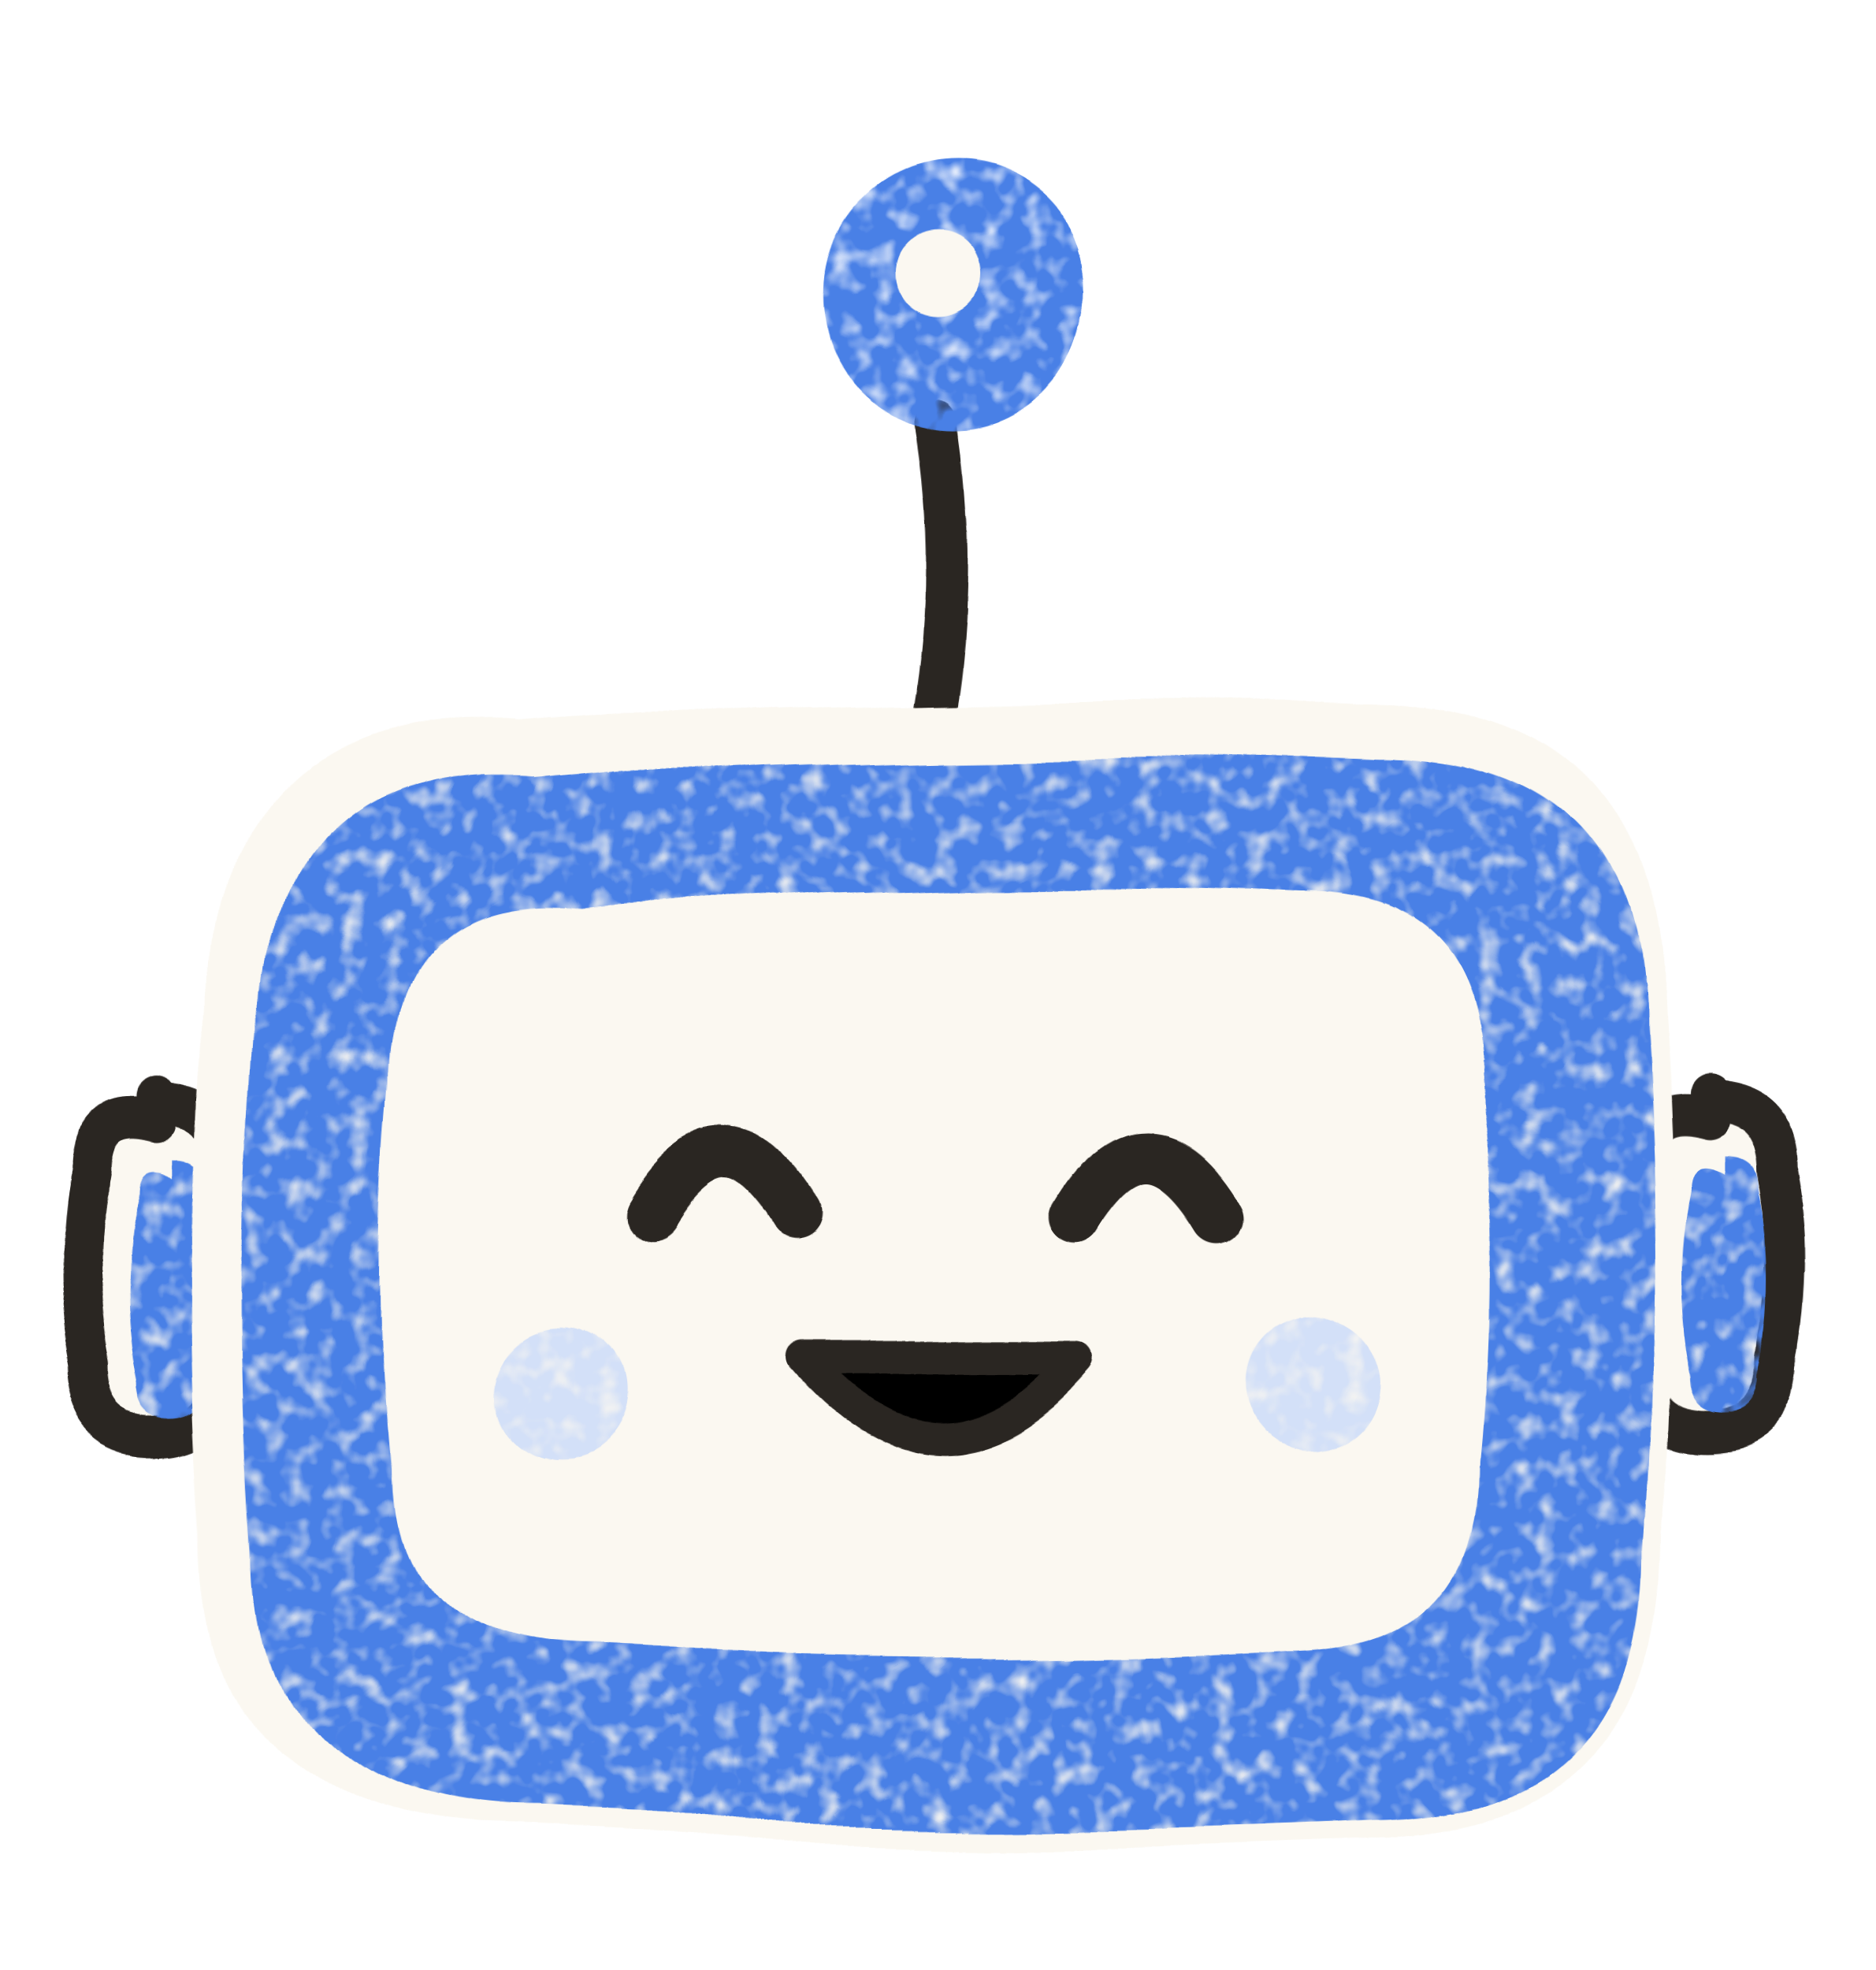
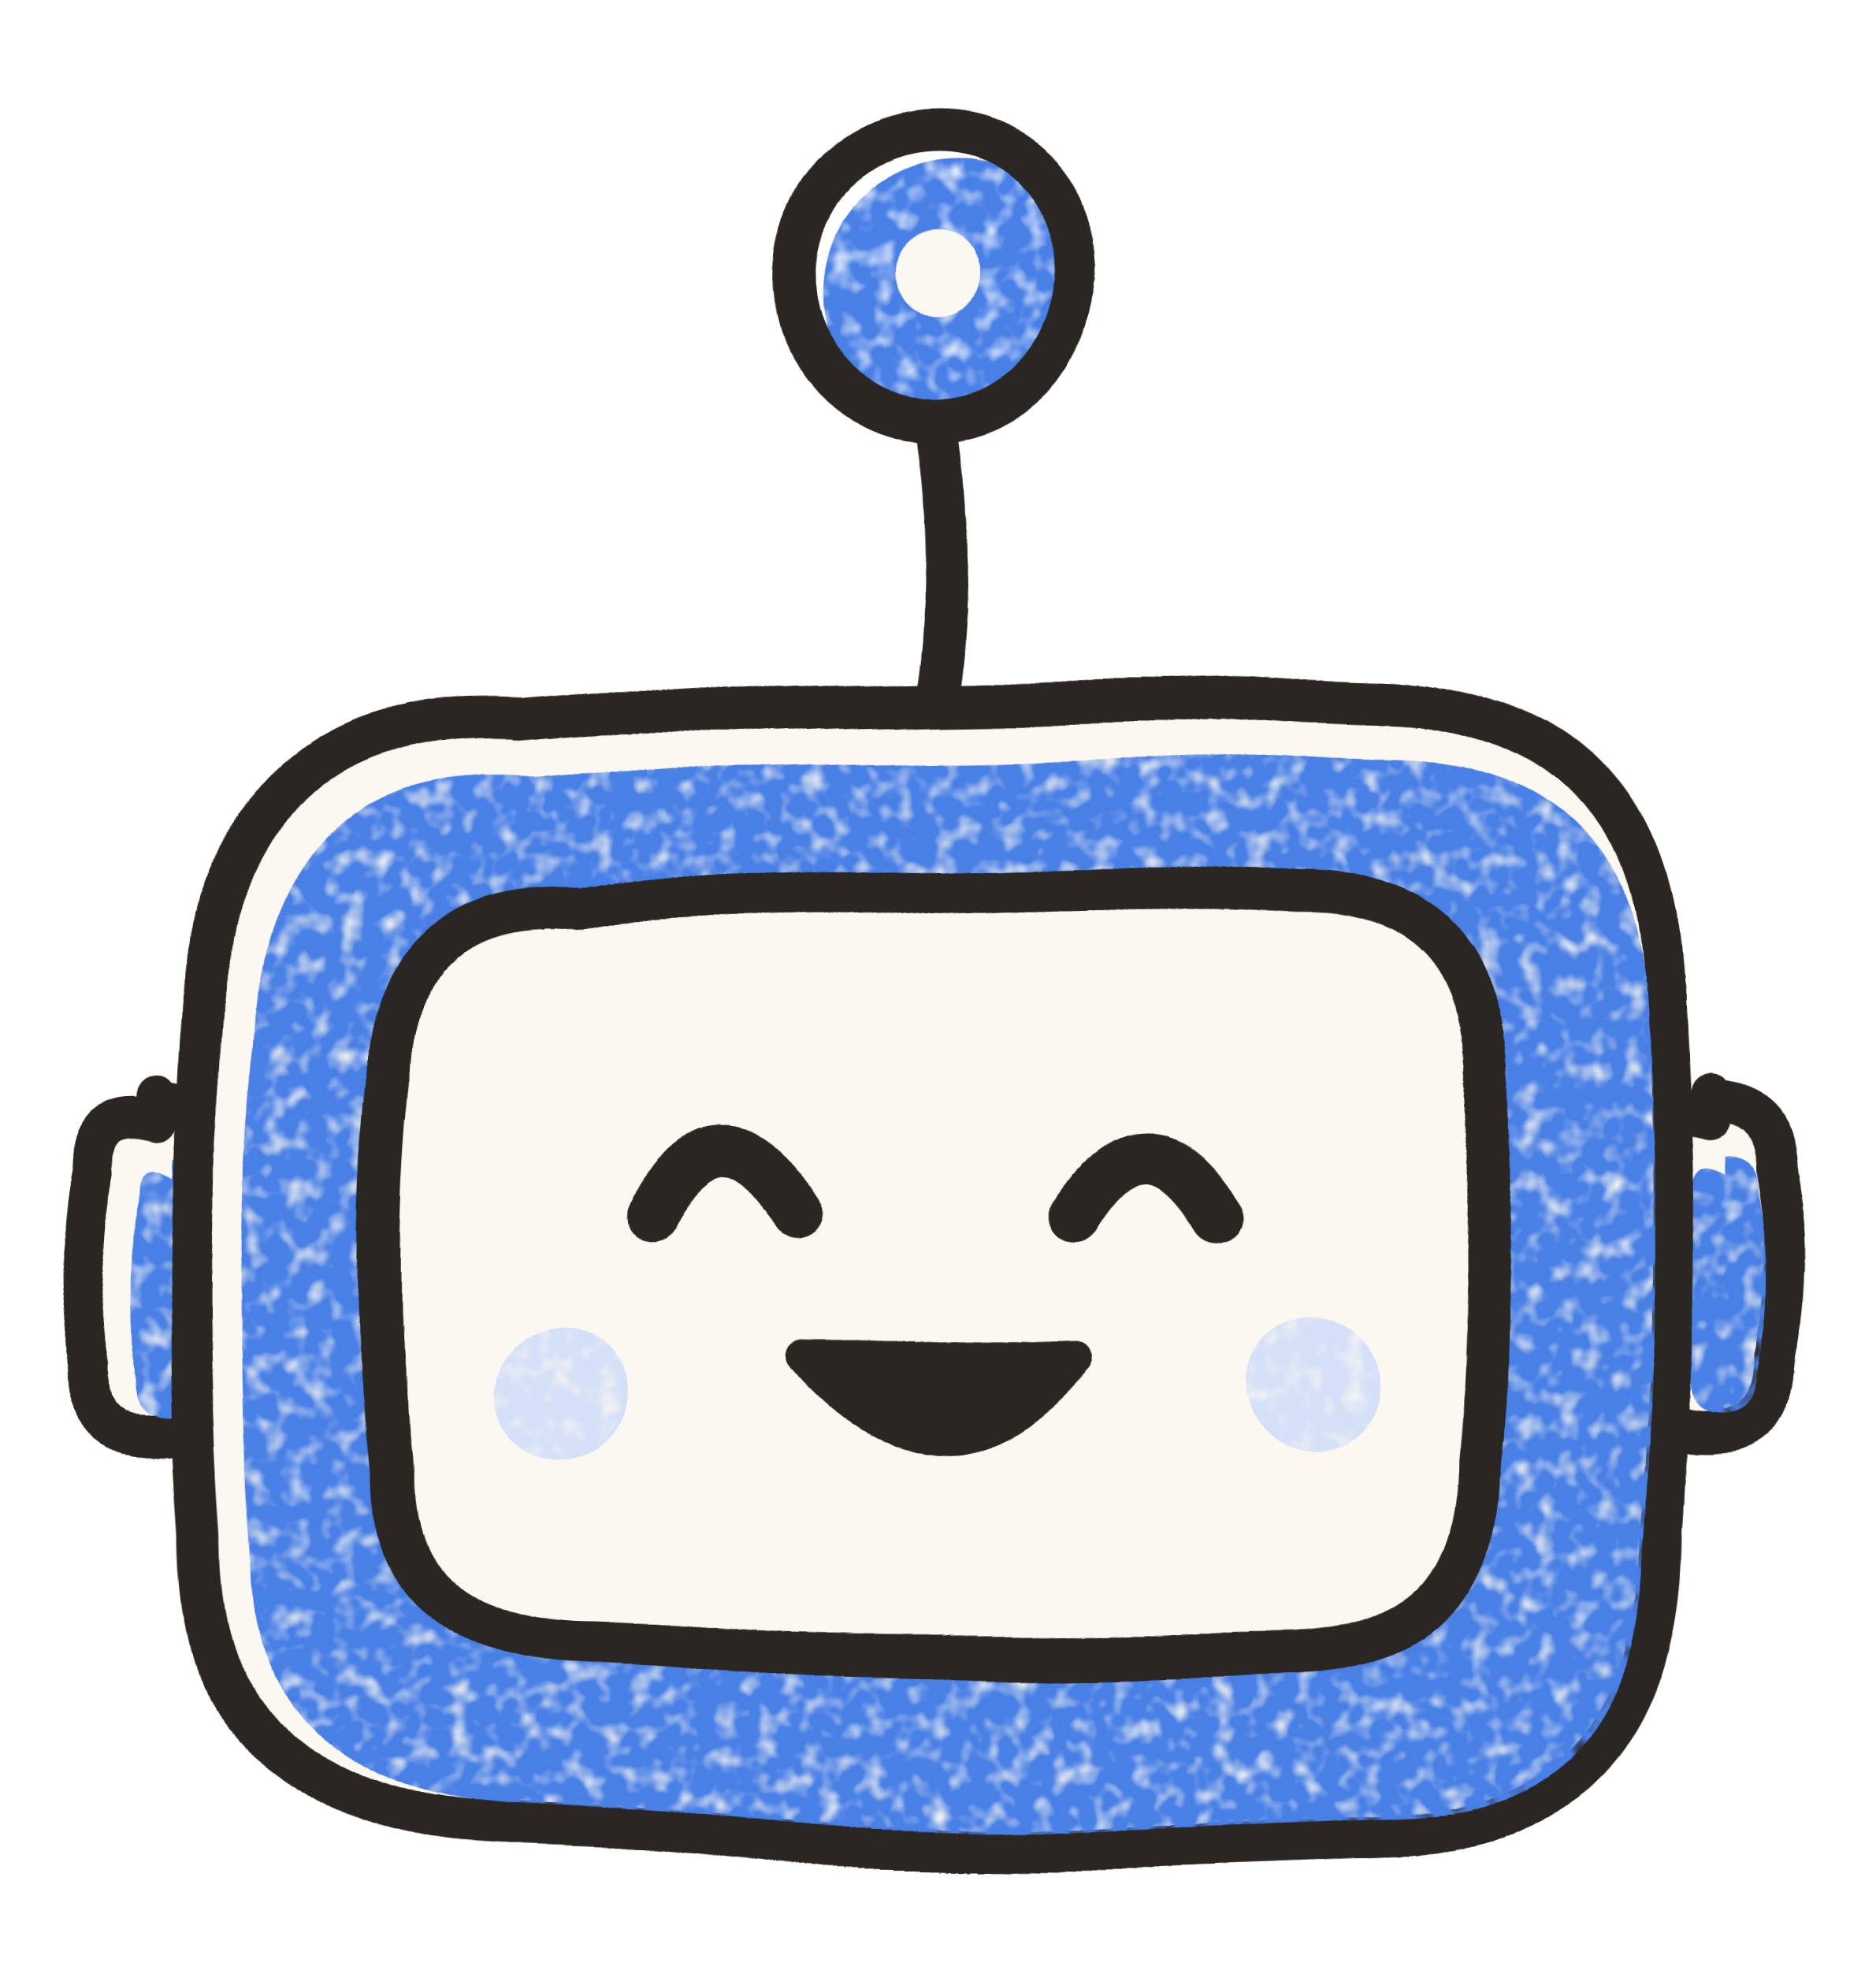
<svg xmlns="http://www.w3.org/2000/svg" role="img" aria-label="Plurilog gemini robot" viewBox="0 0 80 84" width="80" height="84">
  <defs>
    <filter id="rough-gemini" filterUnits="userSpaceOnUse" x="-10" y="-10" width="100" height="104">
      <feTurbulence type="fractalNoise" baseFrequency="0.035" numOctaves="2" seed="7" result="n" />
      <feDisplacementMap in="SourceGraphic" in2="n" scale="2.4" xChannelSelector="R" yChannelSelector="G" />
    </filter>
    <filter id="grain-gemini" filterUnits="userSpaceOnUse" x="-20" y="-20" width="120" height="124">
      <feTurbulence type="fractalNoise" baseFrequency="1.1" numOctaves="2" seed="4" result="n" />
      <feColorMatrix in="n" type="matrix" values="0 0 0 0 0  0 0 0 0 0  0 0 0 0 0  0 0 0 -2.2 2.05" result="m" />
      <feComposite in="SourceGraphic" in2="m" operator="in" />
    </filter>
  </defs>
  <g filter="url(#rough-gemini)">
    <path d="M40 30 q1 -6 0 -12" fill="none" stroke="#2A2622" stroke-width="1.8" stroke-linejoin="round" stroke-linecap="round" />
    <circle cx="40.8" cy="12.8" r="5.6" fill="#4880E6" filter="url(#grain-gemini)" />
-     <circle cx="40" cy="12" r="6" fill="none" stroke="#2A262" stroke-width="1.8" stroke-linejoin="round" stroke-linecap="round" />
+     <circle cx="40" cy="12" r="6" fill="none" stroke="#2A2622" stroke-width="1.8" stroke-linejoin="round" stroke-linecap="round" />
    <circle cx="40" cy="12" r="1.8" fill="#FBF8F1" />
    <path d="M7.0 47.8 Q7.0 46.2 7.0 47 Q10.0 47 10.0 50 Q10.8 54.0 10.0 58 Q10.0 61 7.0 61 Q7.0 61.8 7.0 61 Q4.0 61 4.0 58 Q3.2 54.0 4.0 50 Q4.0 47 7.0 47.8Z" fill="#FBF8F1" stroke="#2A2622" stroke-width="1.8" stroke-linejoin="round" stroke-linecap="round" />
    <path d="M7.7 50.2 Q7.7 48.6 7.7 49.4 Q9.2 49.4 9.2 50.9 Q10.0 54.8 9.2 58.7 Q9.2 60.2 7.7 60.2 Q7.7 61.0 7.7 60.2 Q6.2 60.2 6.2 58.7 Q5.4 54.8 6.2 50.9 Q6.2 49.4 7.7 50.2Z" fill="#4880E6" filter="url(#grain-gemini)" />
    <path d="M73.0 47.8 Q73.0 46.2 73.0 47 Q76.0 47 76.0 50 Q76.8 54.0 76.0 58 Q76.0 61 73.0 61 Q73.0 61.8 73.0 61 Q70.0 61 70.0 58 Q69.2 54.0 70.0 50 Q70.0 47 73.0 47.8Z" fill="#FBF8F1" stroke="#2A2622" stroke-width="1.8" stroke-linejoin="round" stroke-linecap="round" />
    <path d="M73.7 50.2 Q73.7 48.6 73.7 49.4 Q75.2 49.4 75.2 50.9 Q76.0 54.8 75.2 58.7 Q75.2 60.2 73.7 60.2 Q73.7 61.0 73.7 60.2 Q72.2 60.2 72.2 58.7 Q71.4 54.8 72.2 50.9 Q72.2 49.4 73.7 50.2Z" fill="#4880E6" filter="url(#grain-gemini)" />
-     <path d="M22.0 30.8 Q40.0 29.2 58.0 30 Q71.0 30 71.0 43 Q71.8 54.0 71.0 65 Q71.0 78 58.0 78 Q40.0 78.8 22.0 78 Q9.0 78 9.0 65 Q8.2 54.0 9.0 43 Q9.0 30 22.0 30.8Z" fill="#FBF8F1" stroke="#2A262" stroke-width="1.8" stroke-linejoin="round" stroke-linecap="round" />
+     <path d="M22.0 30.8 Q40.0 29.2 58.0 30 Q71.0 30 71.0 43 Q71.8 54.0 71.0 65 Q71.0 78 58.0 78 Q40.0 78.8 22.0 78 Q9.0 78 9.0 65 Q8.2 54.0 9.0 43 Q9.0 30 22.0 30.8Z" fill="#FBF8F1" stroke="#2A2622" stroke-width="1.8" stroke-linejoin="round" stroke-linecap="round" />
    <path d="M22.7 33.2 Q40.7 31.6 58.7 32.4 Q70.2 32.4 70.2 43.9 Q71.0 54.8 70.2 65.7 Q70.2 77.2 58.7 77.2 Q40.7 78 22.7 77.2 Q11.2 77.2 11.2 65.7 Q10.4 54.8 11.2 43.9 Q11.2 32.4 22.7 33.2Z" fill="#4880E6" filter="url(#grain-gemini)" />
-     <path d="M25.0 38.8 Q40.0 37.2 55.0 38 Q63.0 38 63.0 46 Q63.8 54.0 63.0 62 Q63.0 70 55.0 70 Q40.0 70.8 25.0 70 Q17.0 70 17.0 62 Q16.2 54.0 17.0 46 Q17.0 38 25.0 38.8Z" fill="#FBF8F1" stroke="#2A262" stroke-width="1.8" stroke-linejoin="round" stroke-linecap="round" />
+     <path d="M25.0 38.8 Q40.0 37.2 55.0 38 Q63.0 38 63.0 46 Q63.8 54.0 63.0 62 Q63.0 70 55.0 70 Q40.0 70.8 25.0 70 Q17.0 70 17.0 62 Q16.2 54.0 17.0 46 Q17.0 38 25.0 38.8Z" fill="#FBF8F1" stroke="#2A2622" stroke-width="1.8" stroke-linejoin="round" stroke-linecap="round" />
    <path d="M28 52 q3 -5 6 0 M46 52 q3 -5 6 0" fill="none" stroke="#2A2622" stroke-width="2.2" stroke-linecap="round" />
    <circle cx="24" cy="59" r="2.8" fill="#D3E0F8" filter="url(#grain-gemini)" />
    <circle cx="56" cy="59" r="2.8" fill="#D3E0F8" filter="url(#grain-gemini)" />
-     <path d="M34 58 q6 7 12 0 z" fill="#2A262" stroke="#2A2622" stroke-width="1.4" stroke-linejoin="round" stroke-linecap="round" />
+     <path d="M34 58 q6 7 12 0 z" fill="#2A2622" stroke="#2A2622" stroke-width="1.4" stroke-linejoin="round" stroke-linecap="round" />
  </g>
</svg>
